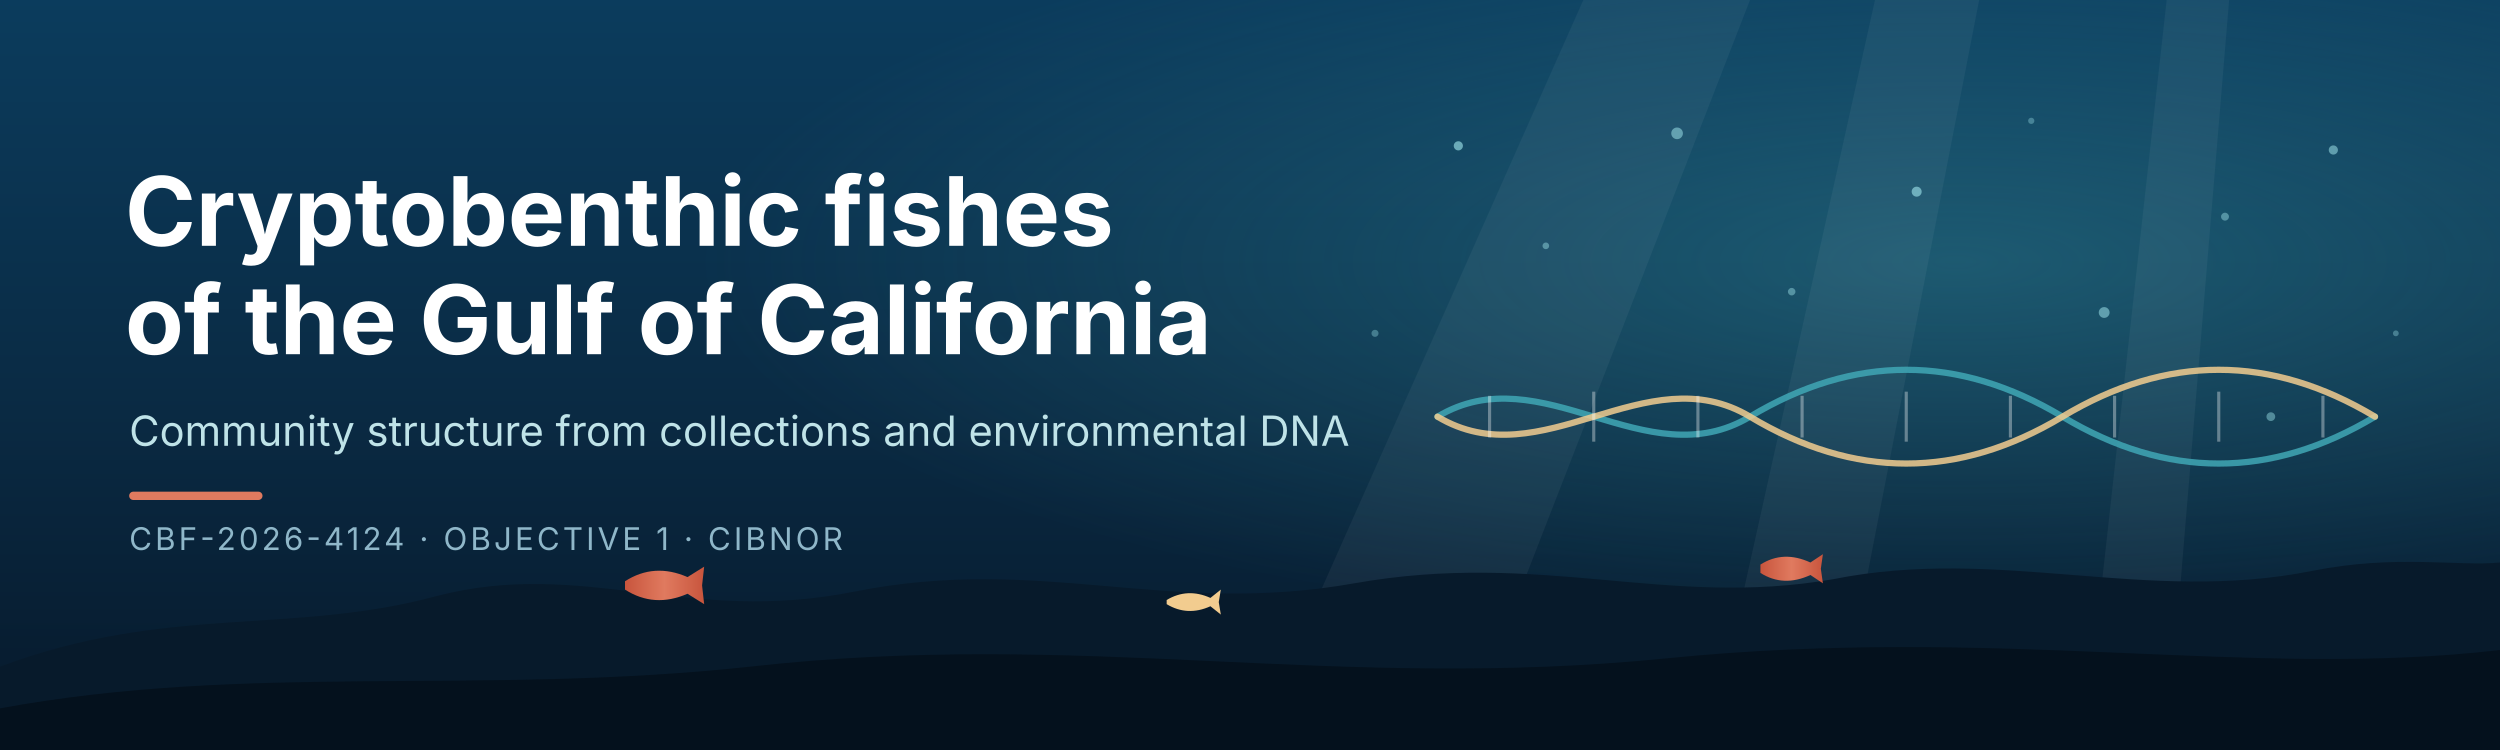
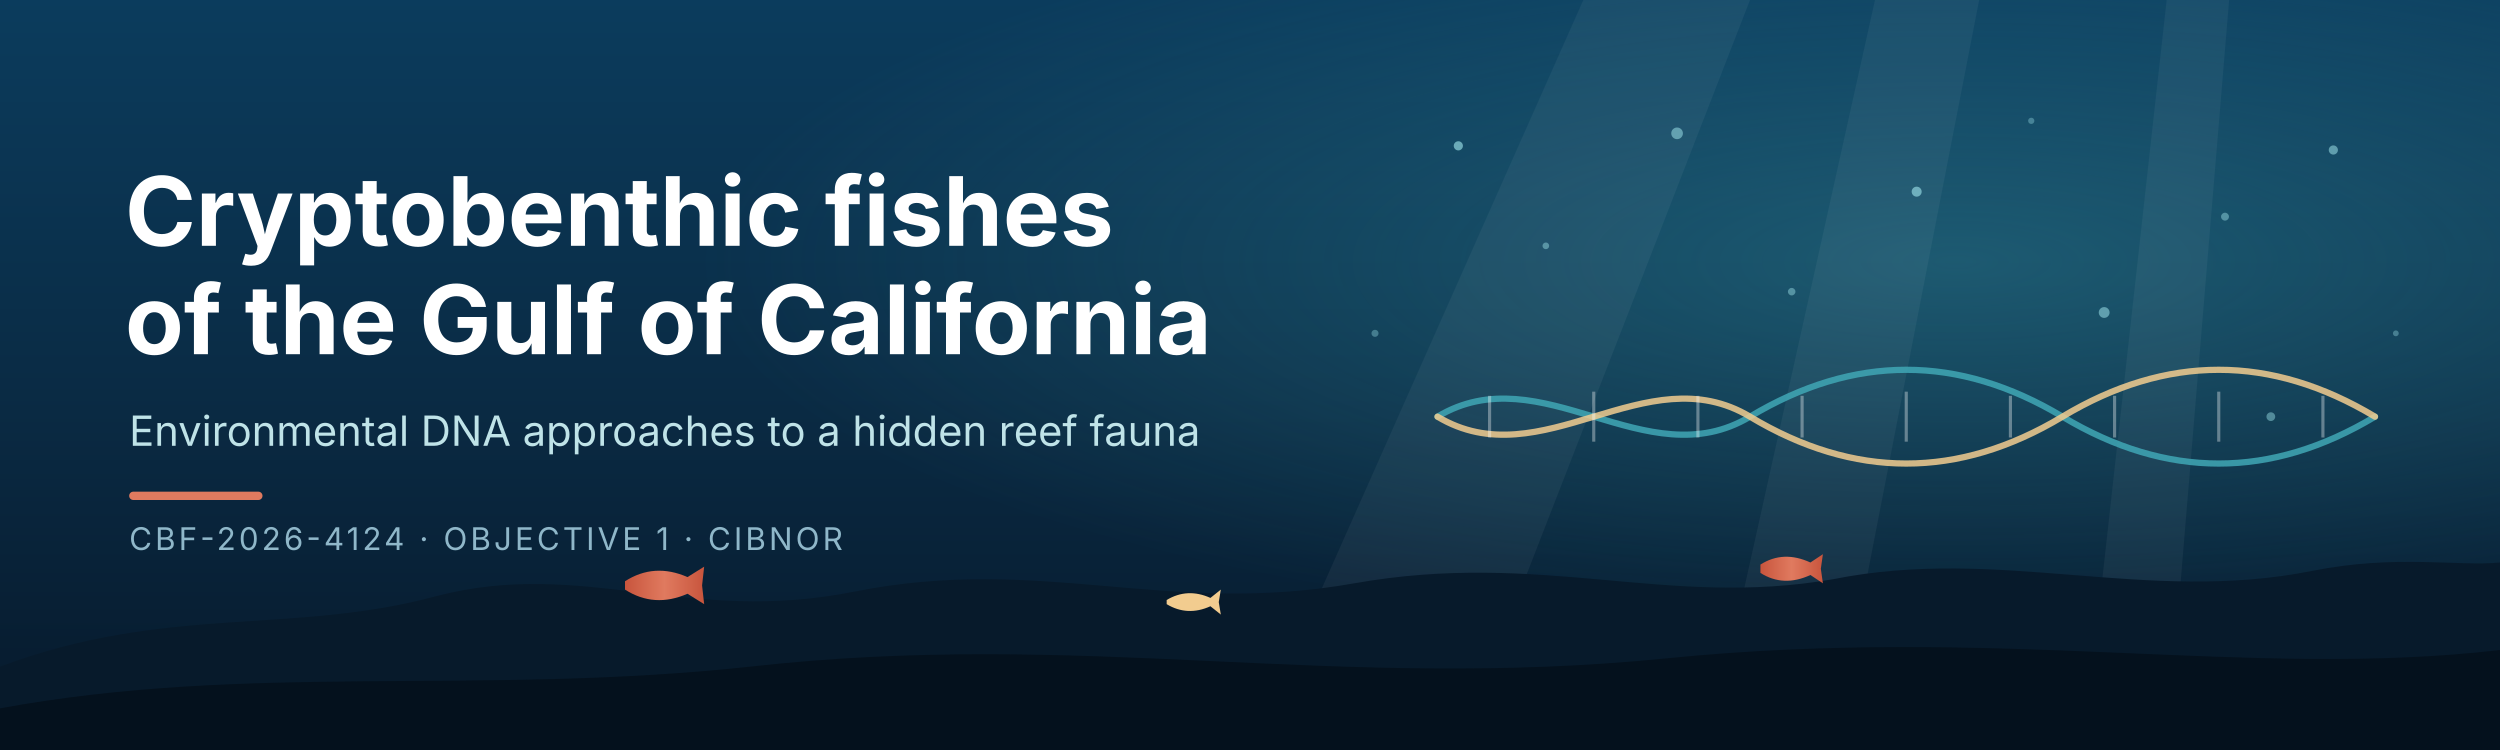
- <svg xmlns="http://www.w3.org/2000/svg" viewBox="0 0 1200 360" width="1200" height="360" role="img" aria-label="Cryptobenthic reef fishes of the Gulf of California: community structure from collections and environmental DNA">
+ <svg xmlns="http://www.w3.org/2000/svg" viewBox="0 0 1200 360" width="1200" height="360" role="img" aria-label="Cryptobenthic reef fishes of the Gulf of California: environmental DNA approaches to a hidden reef fauna">
  <defs>
    <linearGradient id="sea" x1="0" y1="0" x2="0" y2="1">
      <stop offset="0" stop-color="#0b3c5d" />
      <stop offset="0.55" stop-color="#0a2a43" />
      <stop offset="1" stop-color="#06182a" />
    </linearGradient>
    <linearGradient id="reef" x1="0" y1="0" x2="1" y2="0">
      <stop offset="0" stop-color="#c8553d" />
      <stop offset="0.5" stop-color="#e07a5f" />
      <stop offset="1" stop-color="#c8553d" />
    </linearGradient>
    <radialGradient id="glow" cx="0.78" cy="0.35" r="0.5">
      <stop offset="0" stop-color="#3fa7b5" stop-opacity="0.35" />
      <stop offset="1" stop-color="#3fa7b5" stop-opacity="0" />
    </radialGradient>
  </defs>
  <rect width="1200" height="360" fill="url(#sea)" />
  <rect width="1200" height="360" fill="url(#glow)" />
  <g fill="#ffffff" opacity="0.05">
    <polygon points="760,0 840,0 700,360 600,360" />
    <polygon points="900,0 950,0 880,360 820,360" />
    <polygon points="1040,0 1070,0 1040,360 1000,360" />
  </g>
  <g fill="#8fd3dc">
    <circle cx="700" cy="70" r="2.2" opacity="0.7" />
    <circle cx="742" cy="118" r="1.6" opacity="0.5" />
    <circle cx="805" cy="64" r="2.8" opacity="0.6" />
    <circle cx="860" cy="140" r="1.8" opacity="0.5" />
    <circle cx="920" cy="92" r="2.4" opacity="0.7" />
    <circle cx="975" cy="58" r="1.5" opacity="0.4" />
    <circle cx="1010" cy="150" r="2.6" opacity="0.6" />
    <circle cx="1068" cy="104" r="1.9" opacity="0.5" />
    <circle cx="1120" cy="72" r="2.2" opacity="0.6" />
    <circle cx="1150" cy="160" r="1.4" opacity="0.4" />
    <circle cx="660" cy="160" r="1.7" opacity="0.4" />
    <circle cx="1090" cy="200" r="2.1" opacity="0.5" />
  </g>
  <g fill="none" stroke-width="3" stroke-linecap="round">
    <path d="M690 200 C 740 170, 790 230, 840 200 S 940 170, 990 200 S 1090 230, 1140 200" stroke="#3fa7b5" opacity="0.85" />
    <path d="M690 200 C 740 230, 790 170, 840 200 S 940 230, 990 200 S 1090 170, 1140 200" stroke="#f2cc8f" opacity="0.85" />
  </g>
  <g stroke="#ffffff" stroke-width="1.5" opacity="0.35">
    <line x1="715" y1="190" x2="715" y2="210" />
    <line x1="765" y1="188" x2="765" y2="212" />
    <line x1="815" y1="190" x2="815" y2="210" />
    <line x1="865" y1="190" x2="865" y2="210" />
    <line x1="915" y1="188" x2="915" y2="212" />
    <line x1="965" y1="190" x2="965" y2="210" />
    <line x1="1015" y1="190" x2="1015" y2="210" />
    <line x1="1065" y1="188" x2="1065" y2="212" />
    <line x1="1115" y1="190" x2="1115" y2="210" />
  </g>
  <path d="M0 320 C 80 290, 140 305, 210 286 C 280 268, 330 300, 410 284 C 500 266, 560 296, 650 280 C 740 264, 800 292, 880 278 C 960 262, 1030 290, 1110 274 C 1150 266, 1180 272, 1200 270 L1200 360 L0 360 Z" fill="#071a2b" />
  <path d="M0 340 C 120 318, 230 334, 360 320 C 520 302, 640 332, 800 316 C 960 300, 1080 326, 1200 312 L1200 360 L0 360 Z" fill="#04111d" />
  <g fill="url(#reef)">
    <path d="M300 279 q 14 -9 30 -2 l 8 -5 l -1 9 l 1 9 l -8 -5 q -16 7 -30 -2 z" />
    <path d="M845 271 q 11 -7 24 -1 l 6 -4 l -1 7 l 1 7 l -6 -4 q -13 6 -24 -1 z" />
  </g>
  <g fill="#f2cc8f">
    <path d="M560 288 q 10 -6 21 -1 l 5 -4 l -1 6 l 1 6 l -5 -4 q -11 5 -21 -1 z" />
  </g>
  <text x="60" y="118" font-family="Inter, 'Helvetica Neue', Arial, sans-serif" font-size="46" font-weight="700" fill="#ffffff">Cryptobenthic fishes</text>
  <text x="60" y="170" font-family="Inter, 'Helvetica Neue', Arial, sans-serif" font-size="46" font-weight="700" fill="#ffffff">of the Gulf of California</text>
-   <text x="62" y="214" font-family="Inter, 'Helvetica Neue', Arial, sans-serif" font-size="20" fill="#bfe3e8">Community structure from collections and environmental DNA</text>
+   <text x="62" y="214" font-family="Inter, 'Helvetica Neue', Arial, sans-serif" font-size="20" fill="#bfe3e8">Environmental DNA approaches to a hidden reef fauna</text>
  <rect x="62" y="236" width="64" height="4" rx="2" fill="#e07a5f" />
  <text x="62" y="264" font-family="Inter, 'Helvetica Neue', Arial, sans-serif" font-size="15" letter-spacing="1.5" fill="#8fb7c9">CBF-2026-4124 · OBJECTIVE 1 · CIBNOR</text>
</svg>
